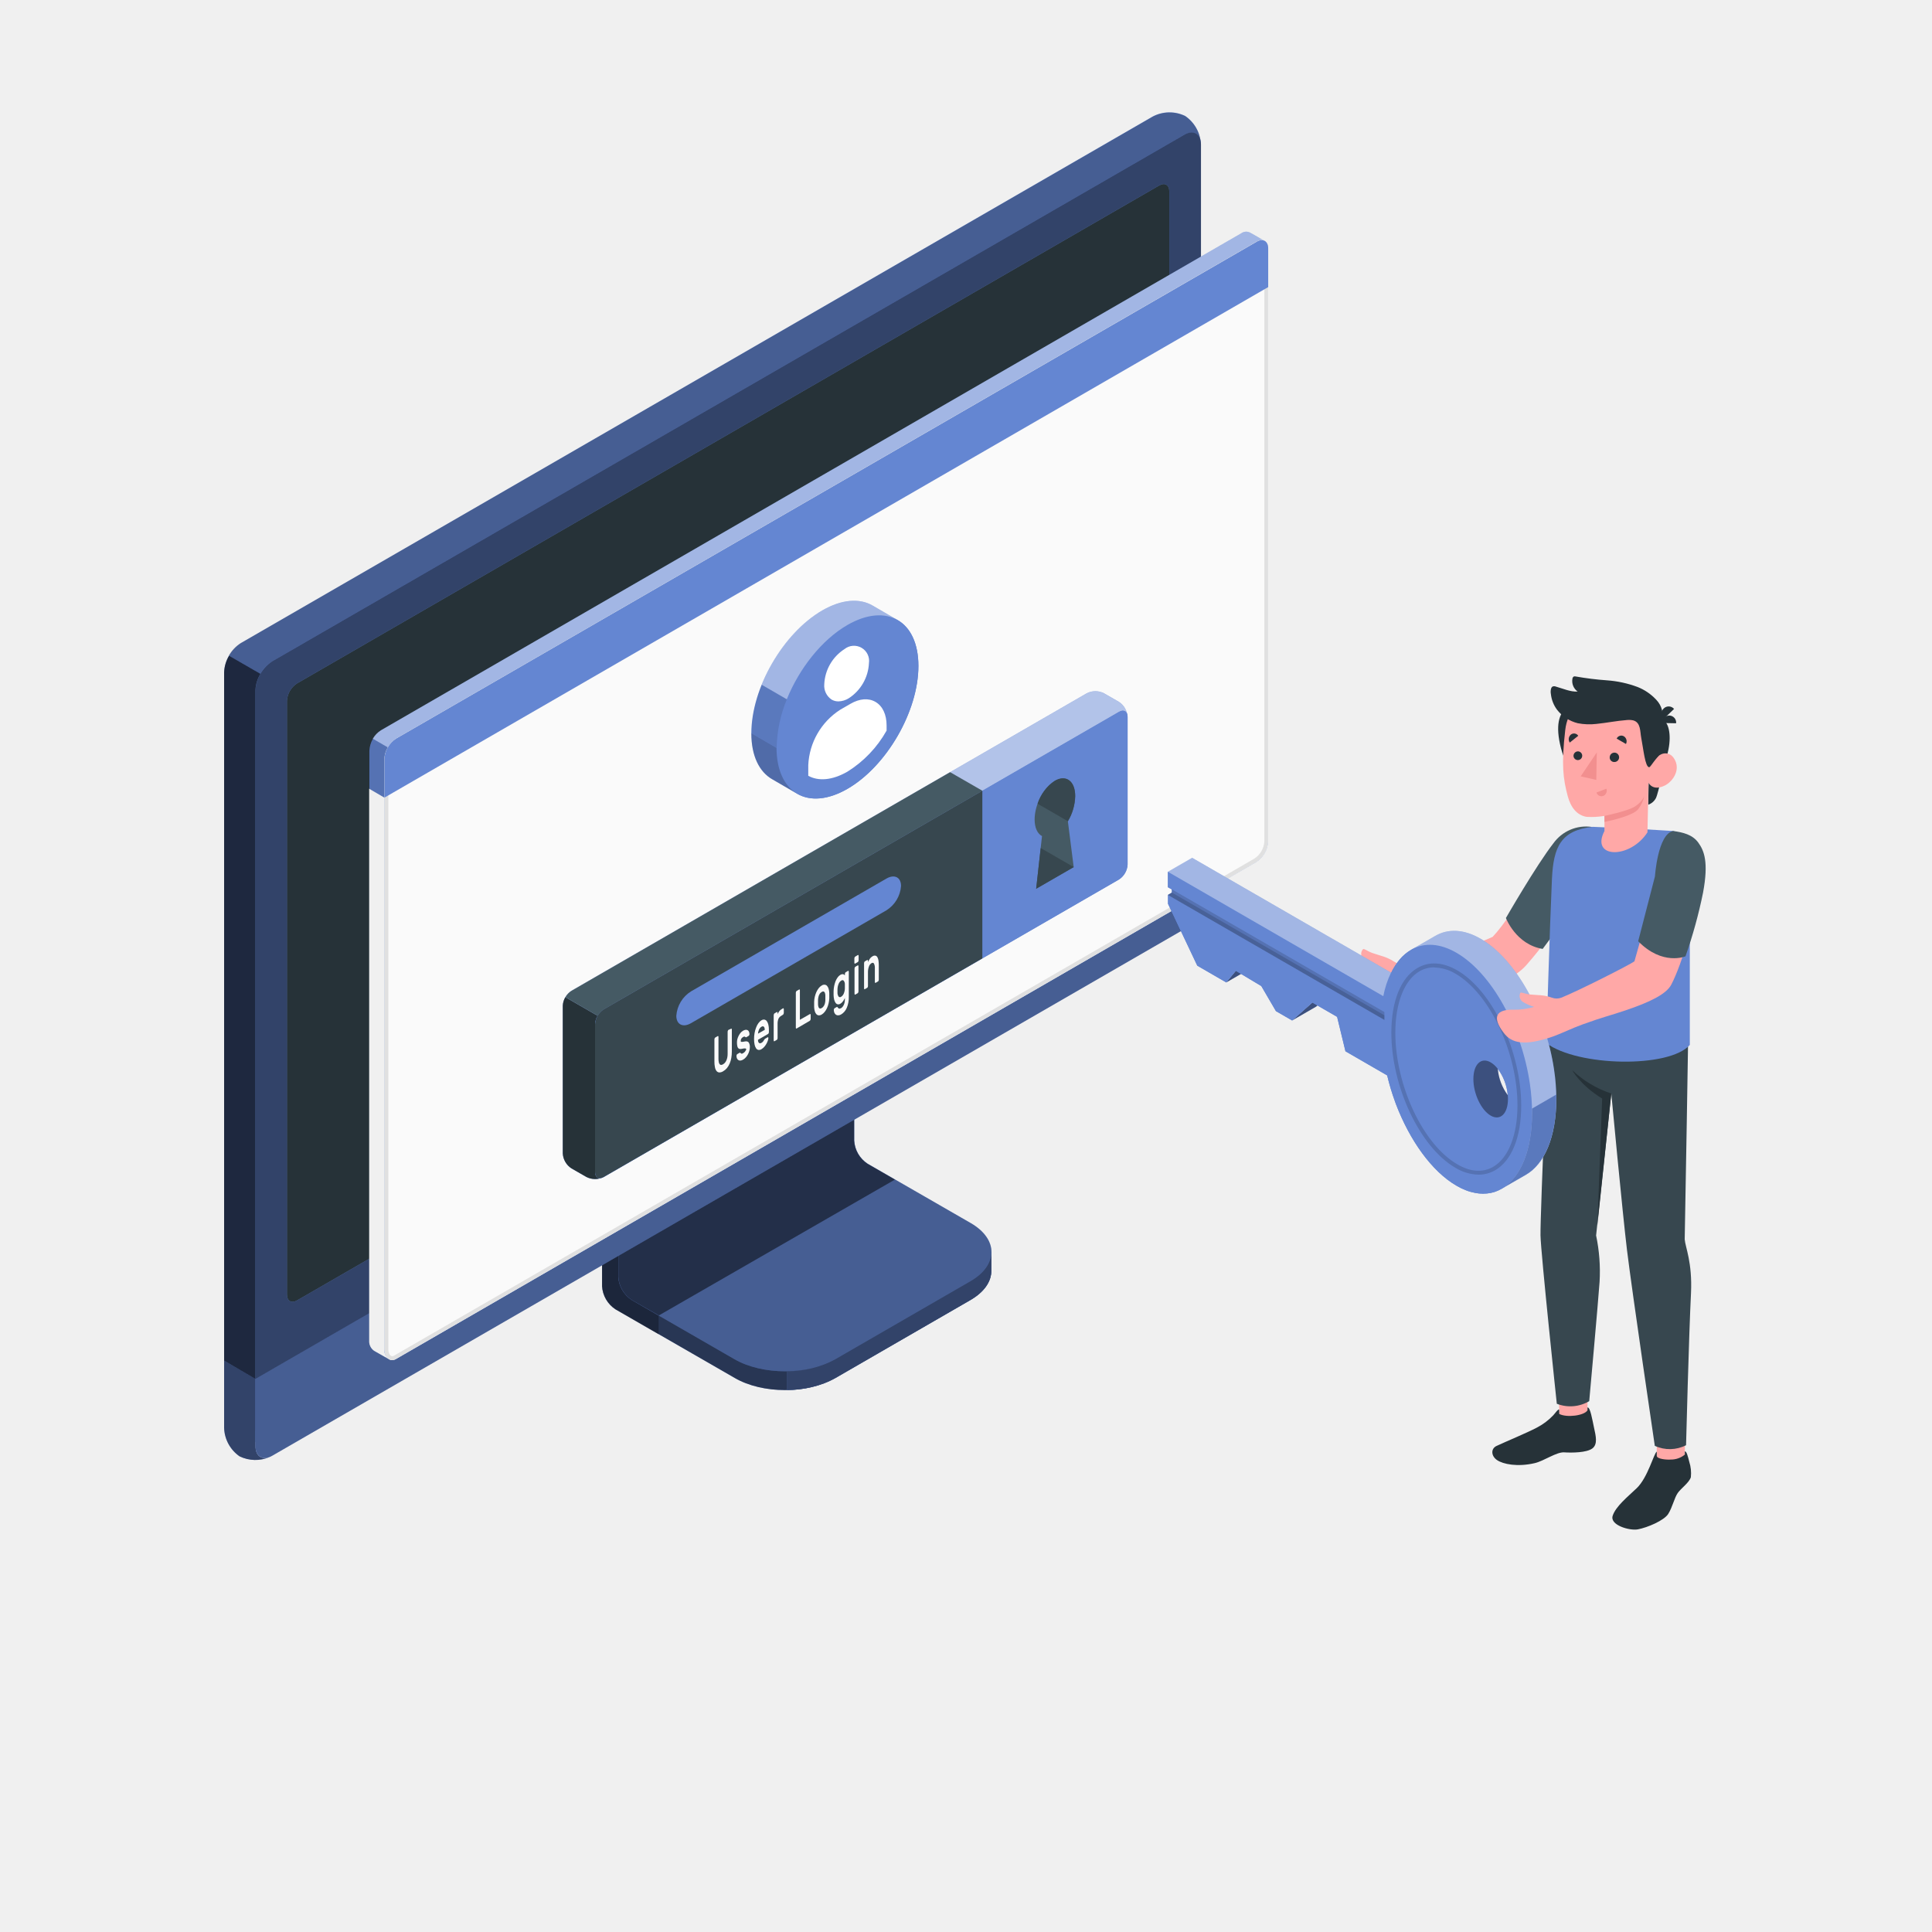
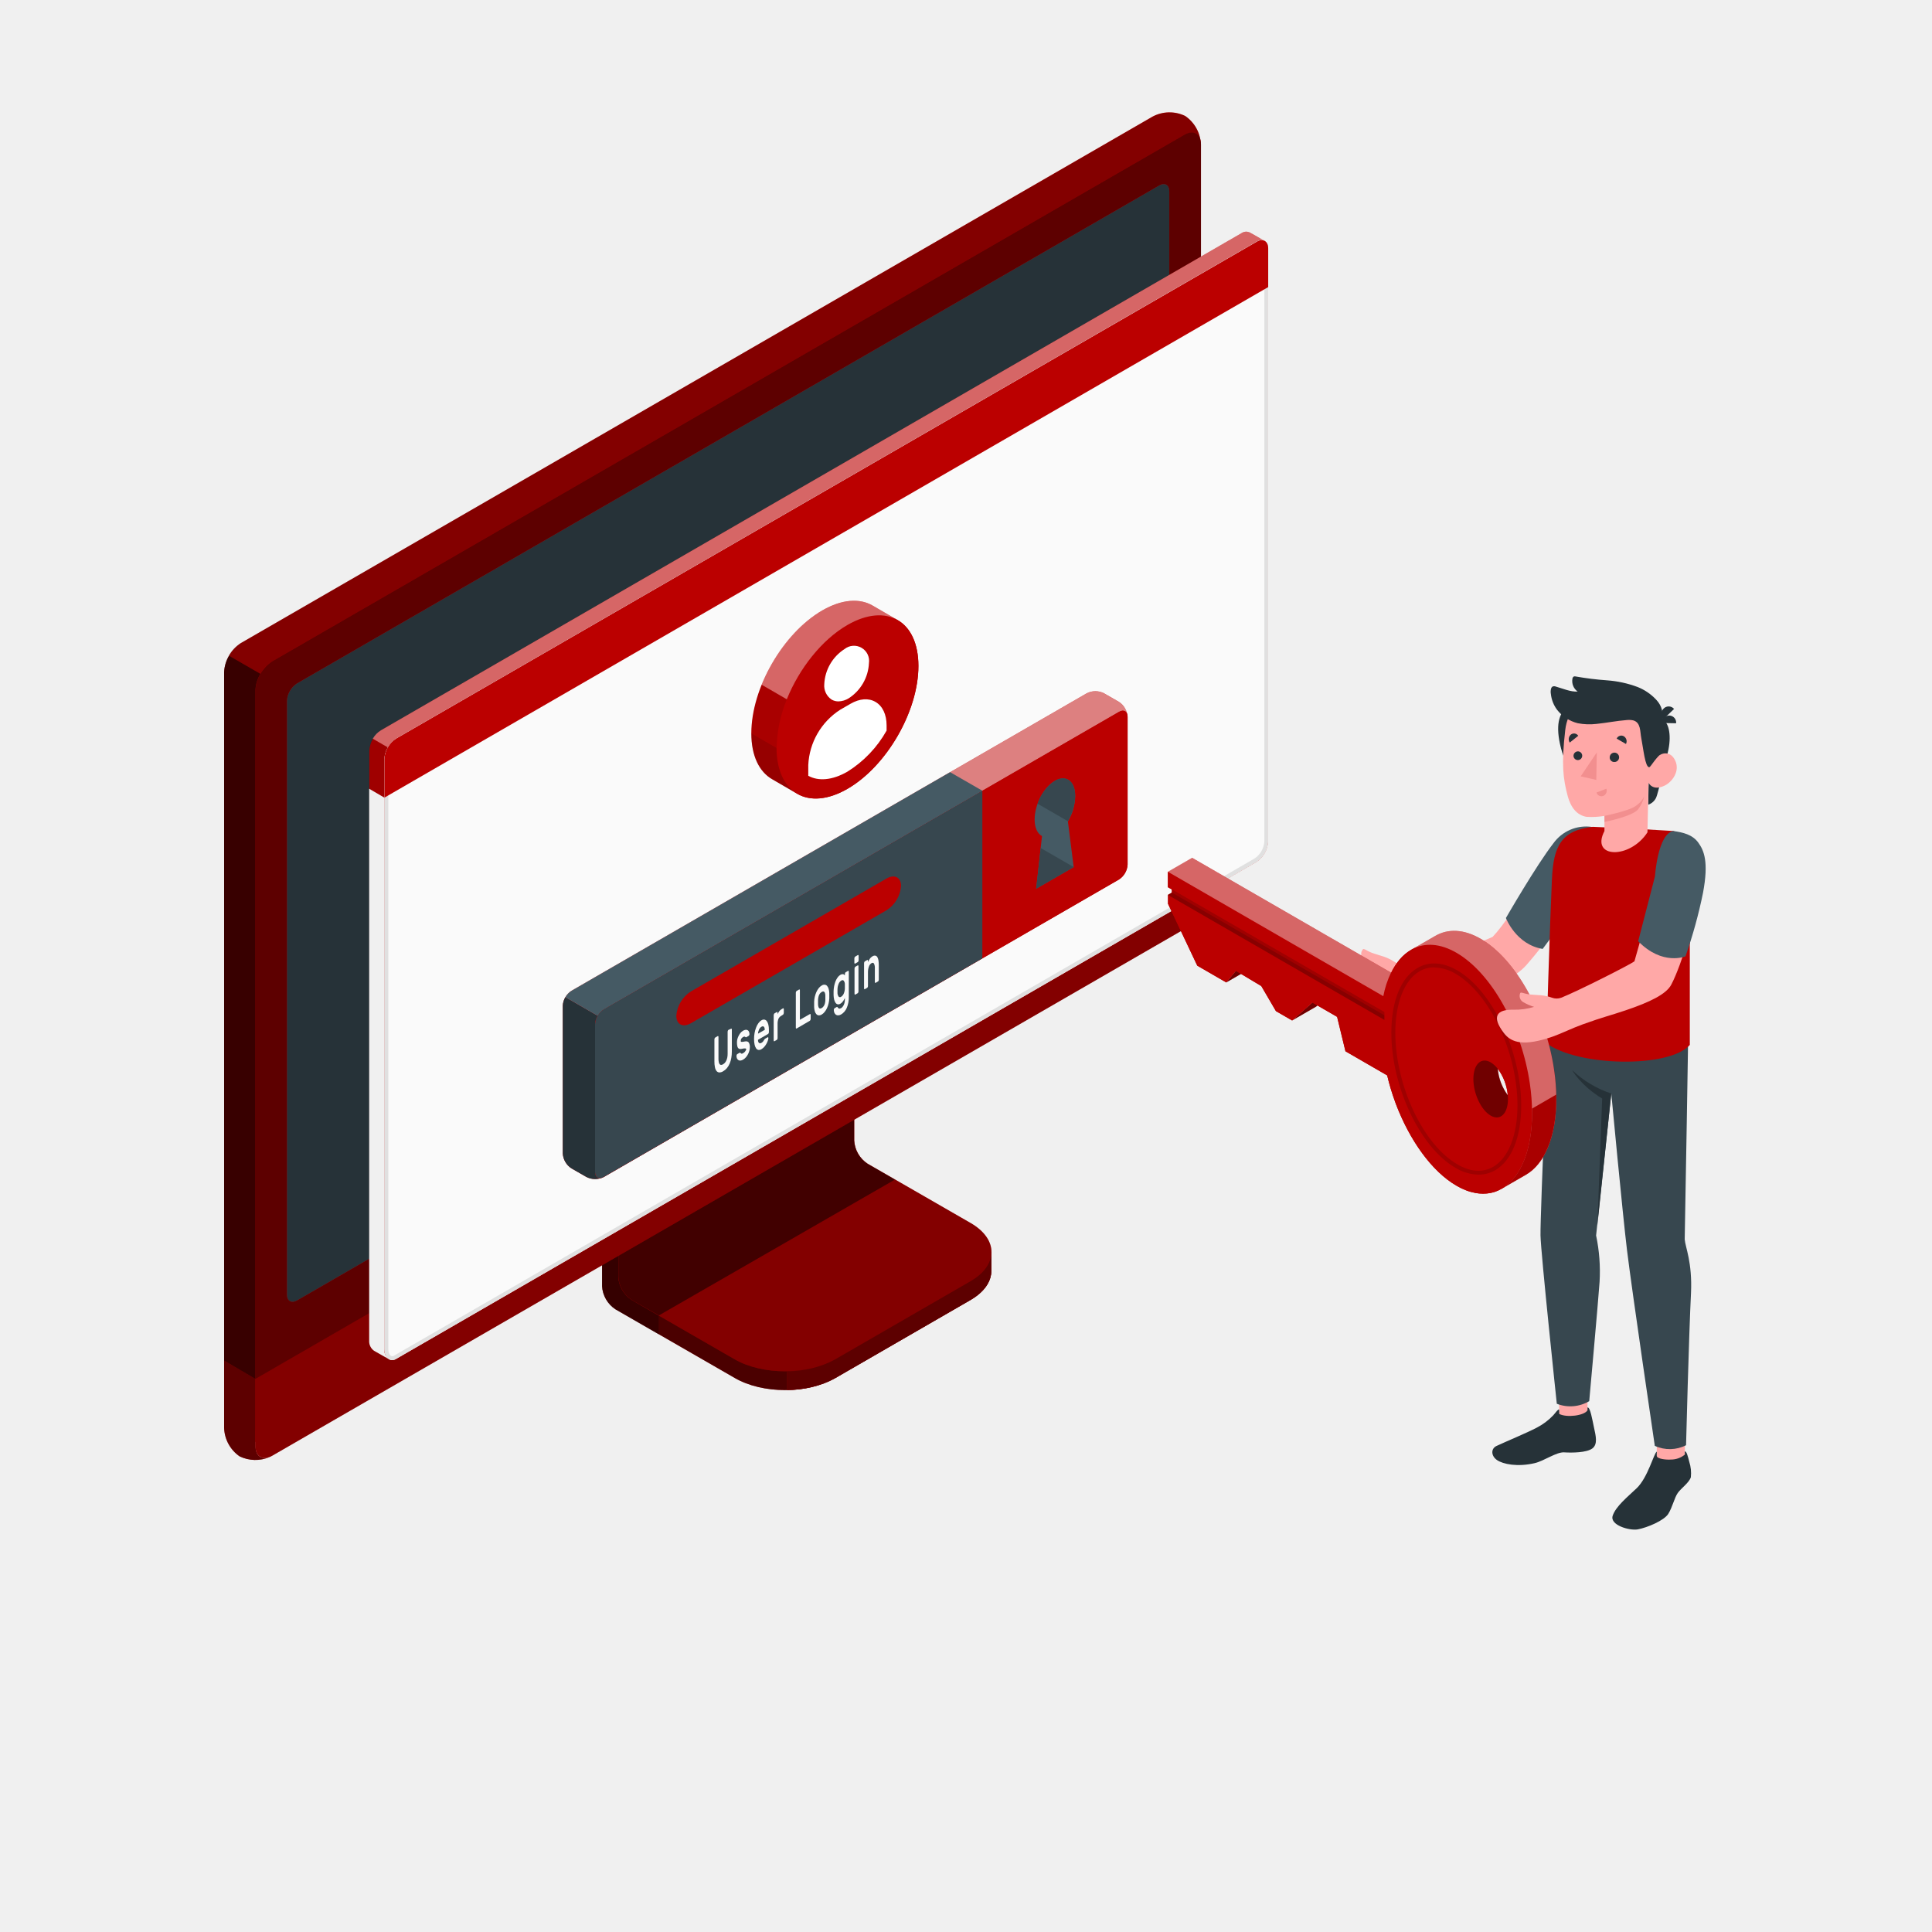
<svg xmlns="http://www.w3.org/2000/svg" viewBox="0 0 500 500">
-   <g id="freepik--Device--inject-214">
-     <g id="freepik--device--inject-214">
-       <path d="M216.2,356.64l34.94-20.2c3.6-2.08,5.4-4.8,5.4-7.53s0-4.86,0-4.86l-36.24-20.44a7.64,7.64,0,0,1-3.48-6V254.52l-61,35.26v43.07a7.7,7.7,0,0,0,3.48,6l30.84,17.76C197.32,360.8,209,360.8,216.2,356.64Z" style="fill:#6486D2" />
+   <g id="freepik--Device--inject-41">
+     <g id="freepik--device--inject-41">
+       <path d="M216.2,356.64l34.94-20.2c3.6-2.08,5.4-4.8,5.4-7.53s0-4.86,0-4.86l-36.24-20.44a7.64,7.64,0,0,1-3.48-6V254.52l-61,35.26v43.07a7.7,7.7,0,0,0,3.48,6l30.84,17.76C197.32,360.8,209,360.8,216.2,356.64Z" style="fill:#BB0000" />
      <g style="opacity:0.6">
        <path d="M216.2,356.64l34.94-20.2c3.6-2.08,5.4-4.8,5.4-7.53s0-4.86,0-4.86l-36.24-20.44a7.64,7.64,0,0,1-3.48-6V254.52l-61,35.26v43.07a7.7,7.7,0,0,0,3.48,6l30.84,17.76C197.32,360.8,209,360.8,216.2,356.64Z" />
      </g>
      <path d="M170.45,340.48v4.84l-11.18-6.45a7.67,7.67,0,0,1-3.47-6V289.78l11.62-6.71c.24,2.95.5,6,.75,9L160,296.77v33.65a7.63,7.63,0,0,0,3.48,6Z" style="opacity:0.3" />
-       <path d="M160,330.43a7.68,7.68,0,0,0,3.48,6l26.62,15.34c7.2,4.15,18.88,4.16,26.09,0l35-20.2c7.21-4.16,7.21-10.9,0-15.06l-26.64-15.34a7.69,7.69,0,0,1-3.47-6V261.51l-61,35.26Z" style="fill:#6486D2" />
+       <path d="M160,330.43a7.68,7.68,0,0,0,3.48,6l26.62,15.34c7.2,4.15,18.88,4.16,26.09,0l35-20.2c7.21-4.16,7.21-10.9,0-15.06l-26.64-15.34a7.69,7.69,0,0,1-3.47-6V261.51l-61,35.26Z" style="fill:#BB0000" />
      <path d="M160,330.43a7.68,7.68,0,0,0,3.48,6l26.62,15.34c7.2,4.15,18.88,4.16,26.09,0l35-20.2c7.21-4.16,7.21-10.9,0-15.06l-26.64-15.34a7.69,7.69,0,0,1-3.47-6V261.51l-61,35.26Z" style="opacity:0.3" />
      <path d="M231.6,305.28h0l-7.09-4.09a7.69,7.69,0,0,1-3.47-6V261.51l-61,35.26v33.66a7.68,7.68,0,0,0,3.48,6l7,4Z" style="opacity:0.5" />
-       <path d="M256.55,324.06v4.86c0,2.73-1.81,5.44-5.4,7.53l-35,20.19a26.23,26.23,0,0,1-12.45,3.09v-4.84a26.23,26.23,0,0,0,12.45-3.09l35-20.21C254.74,329.52,256.55,326.79,256.55,324.06Z" style="fill:#6486D2" />
+       <path d="M256.55,324.06v4.86c0,2.73-1.81,5.44-5.4,7.53l-35,20.19a26.23,26.23,0,0,1-12.45,3.09v-4.84a26.23,26.23,0,0,0,12.45-3.09l35-20.21C254.74,329.52,256.55,326.79,256.55,324.06Z" style="fill:#BB0000" />
      <path d="M256.55,324.06v4.86c0,2.73-1.81,5.44-5.4,7.53l-35,20.19a26.23,26.23,0,0,1-12.45,3.09v-4.84a26.23,26.23,0,0,0,12.45-3.09l35-20.21C254.74,329.52,256.55,326.79,256.55,324.06Z" style="opacity:0.5" />
-       <path d="M62,372.26a9.35,9.35,0,0,0,8.43-.15l236-136.25a9.62,9.62,0,0,0,4.35-7.53V37.41A9.32,9.32,0,0,0,306.72,30a9.3,9.3,0,0,0-8.42.16L62.3,166.45A9.58,9.58,0,0,0,58,174V364.89A9.32,9.32,0,0,0,62,372.26Z" style="fill:#6486D2" />
-       <path d="M70.46,372.1l236-136.25a9.59,9.59,0,0,0,4.35-7.53V37.41c0-2.77-1.95-3.9-4.35-2.51l-236,136.25a9.61,9.61,0,0,0-4.35,7.53V369.59C66.11,372.36,68.06,373.49,70.46,372.1Z" style="fill:#6486D2" />
+       <path d="M62,372.26a9.35,9.35,0,0,0,8.43-.15l236-136.25a9.62,9.62,0,0,0,4.35-7.53V37.41A9.32,9.32,0,0,0,306.72,30a9.3,9.3,0,0,0-8.42.16L62.3,166.45A9.58,9.58,0,0,0,58,174V364.89A9.32,9.32,0,0,0,62,372.26Z" style="fill:#BB0000" />
+       <path d="M70.46,372.1l236-136.25a9.59,9.59,0,0,0,4.35-7.53V37.41c0-2.77-1.95-3.9-4.35-2.51l-236,136.25a9.61,9.61,0,0,0-4.35,7.53V369.59C66.11,372.36,68.06,373.49,70.46,372.1Z" style="fill:#BB0000" />
      <path d="M70.46,372.1l236-136.25a9.59,9.59,0,0,0,4.35-7.53V37.41c0-2.77-1.95-3.9-4.35-2.51l-236,136.25a9.61,9.61,0,0,0-4.35,7.53V369.59C66.11,372.36,68.06,373.49,70.46,372.1Z" style="opacity:0.5" />
-       <path d="M69.82,377.06A9.34,9.34,0,0,1,62,376.9,9.32,9.32,0,0,1,58,369.51V352.13l8.15,4.72v17.38C66.1,376.76,67.71,377.91,69.82,377.06Z" style="fill:#6486D2" />
+       <path d="M69.82,377.06A9.34,9.34,0,0,1,62,376.9,9.32,9.32,0,0,1,58,369.51V352.13l8.15,4.72v17.38C66.1,376.76,67.71,377.91,69.82,377.06Z" style="fill:#BB0000" />
      <path d="M69.82,377.06A9.34,9.34,0,0,1,62,376.9,9.32,9.32,0,0,1,58,369.51V352.13l8.15,4.72v17.38C66.1,376.76,67.71,377.91,69.82,377.06Z" style="opacity:0.5" />
-       <path d="M66.1,356.85v17.38c0,2.77,2,3.89,4.35,2.51l236-136.25A9.62,9.62,0,0,0,310.8,233V215.54Z" style="fill:#6486D2" />
+       <path d="M66.1,356.85v17.38c0,2.77,2,3.89,4.35,2.51l236-136.25A9.62,9.62,0,0,0,310.8,233V215.54Z" style="fill:#BB0000" />
      <path d="M66.11,356.81v17.42c0,2.77,2,3.89,4.35,2.51l236-136.25A9.62,9.62,0,0,0,310.8,233V215.54Z" style="opacity:0.3" />
-       <path d="M74.26,335V181.39a5.75,5.75,0,0,1,2.6-4.52L300,48c1.44-.83,2.61-.16,2.61,1.5V203.19a5.76,5.76,0,0,1-2.61,4.52L76.87,336.55C75.43,337.38,74.26,336.7,74.26,335Z" style="fill:#6486D2" />
+       <path d="M74.26,335V181.39a5.75,5.75,0,0,1,2.6-4.52L300,48c1.44-.83,2.61-.16,2.61,1.5V203.19a5.76,5.76,0,0,1-2.61,4.52L76.87,336.55C75.43,337.38,74.26,336.7,74.26,335Z" style="fill:#BB0000" />
      <path d="M74.26,335V181.39a5.75,5.75,0,0,1,2.6-4.52L300,48c1.44-.83,2.61-.16,2.61,1.5V203.19a5.76,5.76,0,0,1-2.61,4.52L76.87,336.55C75.43,337.38,74.26,336.7,74.26,335Z" style="fill:#263238" />
-       <path d="M188.45,291.73a9,9,0,0,0-4.08,7.06c0,2.6,1.83,3.66,4.08,2.36a9,9,0,0,0,4.08-7.07C192.53,291.48,190.7,290.43,188.45,291.73Z" style="fill:#6486D2" />
+       <path d="M188.45,291.73a9,9,0,0,0-4.08,7.06c0,2.6,1.83,3.66,4.08,2.36a9,9,0,0,0,4.08-7.07C192.53,291.48,190.7,290.43,188.45,291.73Z" style="fill:#BB0000" />
      <path d="M67.39,174.38a9.25,9.25,0,0,0-1.29,4.29V356.85L58,352.13V174a8.9,8.9,0,0,1,1.28-4.3Z" style="opacity:0.7" />
      <path d="M310.76,36.69c-.31-2.24-2.12-3-4.31-1.79l-236,136.25a8.94,8.94,0,0,0-3.07,3.23l-8.16-4.71a9,9,0,0,1,3.08-3.23L298.3,30.2a9.32,9.32,0,0,1,8.43-.16A9.37,9.37,0,0,1,310.76,36.69Z" style="opacity:0.3" />
    </g>
  </g>
-   <g id="freepik--Window--inject-214">
-     <g id="freepik--window--inject-214">
-       <g id="freepik--window--inject-214">
-         <g id="freepik--window--inject-214">
-           <path d="M323.49,60.19a2.16,2.16,0,0,0-2.22.17L98.59,189a6.71,6.71,0,0,0-3,5.27V346.94a3,3,0,0,0,1.29,2.65c.49.27,3.11,1.79,3.89,2.21a1.75,1.75,0,0,0,1.76-.1L325.16,223.06a6.71,6.71,0,0,0,3-5.27V64.33a2.1,2.1,0,0,0-.94-2C326.72,62,324.05,60.52,323.49,60.19Z" style="fill:#6486D2" />
+   <g id="freepik--Window--inject-41">
+     <g id="freepik--window--inject-41">
+       <g id="freepik--window--inject-41">
+         <g id="freepik--window--inject-41">
+           <path d="M323.49,60.19a2.16,2.16,0,0,0-2.22.17L98.59,189a6.71,6.71,0,0,0-3,5.27V346.94a3,3,0,0,0,1.29,2.65c.49.27,3.11,1.79,3.89,2.21a1.75,1.75,0,0,0,1.76-.1L325.16,223.06a6.71,6.71,0,0,0,3-5.27V64.33a2.1,2.1,0,0,0-.94-2C326.72,62,324.05,60.52,323.49,60.19Z" style="fill:#BB0000" />
          <path d="M102.48,191.16,325.17,62.57c1.68-1,3-.18,3,1.76V217.79a6.71,6.71,0,0,1-3,5.27L102.48,351.7c-1.68,1-3-.61-3-2.55V196.43A6.73,6.73,0,0,1,102.48,191.16Z" style="fill:#fafafa" />
          <path d="M326.53,63.15h0c.59,0,.68.74.68,1.18V217.79a5.68,5.68,0,0,1-2.55,4.4L102,350.83a1,1,0,0,1-.5.16c-.56,0-1-.86-1-1.84V196.43A5.74,5.74,0,0,1,103,192L325.67,63.43a1.77,1.77,0,0,1,.86-.28m0-1a2.8,2.8,0,0,0-1.36.42L102.48,191.16a6.73,6.73,0,0,0-3,5.27V349.15c0,1.54.86,2.84,2,2.84a2,2,0,0,0,1-.29L325.16,223.06a6.71,6.71,0,0,0,3-5.27V64.33c0-1.38-.68-2.18-1.68-2.18Z" style="fill:#e0e0e0" />
          <path d="M96.82,349.59c.33.17,2.7,1.52,3.74,2.12a3.11,3.11,0,0,1-1.12-2.56V206.4l-3.9-2.28V346.94A3,3,0,0,0,96.82,349.59Z" style="fill:#f0f0f0" />
-           <path d="M328.21,64.3c0-1.92-1.37-2.7-3-1.73L102.48,191.16a6.73,6.73,0,0,0-3,5.27v10L328.21,74.3Z" style="fill:#6486D2" />
+           <path d="M328.21,64.3c0-1.92-1.37-2.7-3-1.73L102.48,191.16a6.73,6.73,0,0,0-3,5.27v10L328.21,74.3Z" style="fill:#BB0000" />
          <g style="opacity:0.4">
            <path d="M325.17,62.57,102.48,191.15a6.25,6.25,0,0,0-2.14,2.27l-3.87-2.25A6,6,0,0,1,98.59,189L321.27,60.36a2.16,2.16,0,0,1,2.22-.18c.54.34,3.07,1.77,3.72,2.12A2.2,2.2,0,0,0,325.17,62.57Z" style="fill:#fff" />
          </g>
          <path d="M95.54,204.13v-9.91a6.25,6.25,0,0,1,.93-3.05l3.88,2.24a6.08,6.08,0,0,0-.91,3v10Z" style="opacity:0.15" />
        </g>
      </g>
-       <path d="M281.25,179.42l-133.37,77a4.91,4.91,0,0,0-2.23,3.85v38.24a4.91,4.91,0,0,0,2.23,3.85l3.89,2.24a4.94,4.94,0,0,0,4.46,0l133.35-77a4.93,4.93,0,0,0,2.23-3.86l0-38.25a4.91,4.91,0,0,0-2.23-3.85l-3.9-2.24A4.91,4.91,0,0,0,281.25,179.42Z" style="fill:#6486D2" />
+       <path d="M281.25,179.42l-133.37,77a4.91,4.91,0,0,0-2.23,3.85v38.24a4.91,4.91,0,0,0,2.23,3.85l3.89,2.24a4.94,4.94,0,0,0,4.46,0l133.35-77a4.93,4.93,0,0,0,2.23-3.86l0-38.25a4.91,4.91,0,0,0-2.23-3.85l-3.9-2.24A4.91,4.91,0,0,0,281.25,179.42Z" style="fill:#BB0000" />
      <path d="M291.81,185.15c-.16-1.15-1.09-1.57-2.21-.92l-133.37,77a4.49,4.49,0,0,0-1.57,1.66l-8.35-4.82a4.57,4.57,0,0,1,1.56-1.64l133.38-77a4.91,4.91,0,0,1,4.45,0l3.9,2.24A5,5,0,0,1,291.81,185.15Z" style="fill:#fff;opacity:0.5" />
      <path d="M155.85,304.79a5,5,0,0,1-4.07-.18l-3.9-2.24a4.93,4.93,0,0,1-2.23-3.85V260.28a4.63,4.63,0,0,1,.66-2.21l8.35,4.82a4.48,4.48,0,0,0-.66,2.19v38.25C154,304.6,154.8,305.19,155.85,304.79Z" style="fill:#263238" />
-       <path d="M156.23,261.23l133.37-77c1.23-.71,2.23-.14,2.23,1.28l0,38.25a4.93,4.93,0,0,1-2.23,3.86l-133.35,77c-1.23.71-2.23.13-2.23-1.29V265.09A4.93,4.93,0,0,1,156.23,261.23Z" style="fill:#6486D2" />
+       <path d="M156.23,261.23l133.37-77c1.23-.71,2.23-.14,2.23,1.28l0,38.25a4.93,4.93,0,0,1-2.23,3.86l-133.35,77c-1.23.71-2.23.13-2.23-1.29V265.09A4.93,4.93,0,0,1,156.23,261.23Z" style="fill:#BB0000" />
      <path d="M245.89,199.84l-98,56.59a4.57,4.57,0,0,0-1.56,1.64l8.35,4.82a4.49,4.49,0,0,1,1.57-1.66l98-56.58Z" style="fill:#455a64" />
      <path d="M254.23,204.65l-98,56.58a4.93,4.93,0,0,0-2.23,3.86v38.23c0,1.42,1,2,2.23,1.29l98-56.58Z" style="fill:#37474f" />
-       <path d="M178.83,256.57l50.57-29.19c2.09-1.21,3.79-.35,3.79,1.92a8.13,8.13,0,0,1-3.8,6.3l-50.56,29.2c-2.09,1.21-3.8.35-3.8-1.92A8.16,8.16,0,0,1,178.83,256.57Z" style="fill:#6486D2" />
+       <path d="M178.83,256.57l50.57-29.19c2.09-1.21,3.79-.35,3.79,1.92a8.13,8.13,0,0,1-3.8,6.3l-50.56,29.2c-2.09,1.21-3.8.35-3.8-1.92A8.16,8.16,0,0,1,178.83,256.57Z" style="fill:#BB0000" />
      <path d="M189.19,266.24a.1.1,0,0,1,.15,0,.37.37,0,0,1,.06.23v5.69a9.54,9.54,0,0,1-.14,1.64,6.35,6.35,0,0,1-.42,1.44,5.11,5.11,0,0,1-.7,1.18,3.67,3.67,0,0,1-1,.83,1.85,1.85,0,0,1-1,.3,1,1,0,0,1-.7-.37,2.25,2.25,0,0,1-.42-1,6.91,6.91,0,0,1-.13-1.47v-5.7a.72.72,0,0,1,.06-.29.36.36,0,0,1,.15-.2l.63-.37a.11.11,0,0,1,.15,0,.35.35,0,0,1,.06.23v5.62a3.79,3.79,0,0,0,.09.92,1,1,0,0,0,.24.52.45.45,0,0,0,.37.16,1,1,0,0,0,.48-.16,2.16,2.16,0,0,0,.48-.39,2.37,2.37,0,0,0,.38-.6,3.77,3.77,0,0,0,.25-.8,5.28,5.28,0,0,0,.08-1v-5.63a.73.73,0,0,1,.07-.29.36.36,0,0,1,.15-.2Z" style="fill:#fafafa" />
      <path d="M193.11,271.62a.36.36,0,0,0-.05-.21.22.22,0,0,0-.19-.07,1.37,1.37,0,0,0-.37,0l-.58.11a1.18,1.18,0,0,1-.57,0,.69.69,0,0,1-.36-.27,1.43,1.43,0,0,1-.19-.53,4.52,4.52,0,0,1,0-1.62,4.49,4.49,0,0,1,.32-.89,4.32,4.32,0,0,1,.5-.8,2.51,2.51,0,0,1,.68-.59,1.73,1.73,0,0,1,.69-.24.84.84,0,0,1,.51.11.83.83,0,0,1,.33.38,1.59,1.59,0,0,1,.13.59.49.49,0,0,1-.06.29.36.36,0,0,1-.15.2l-.6.35a.18.18,0,0,1-.18,0l-.13-.1a.33.33,0,0,0-.18-.07.82.82,0,0,0-.36.13,1.54,1.54,0,0,0-.41.36.87.87,0,0,0-.18.55.63.63,0,0,0,0,.23.23.23,0,0,0,.17.1,1,1,0,0,0,.33,0l.56-.1c.47-.09.79,0,1,.26a2.1,2.1,0,0,1,.29,1.23,3.51,3.51,0,0,1-.12.88,4.27,4.27,0,0,1-.34.9,3.8,3.8,0,0,1-.55.82,2.83,2.83,0,0,1-.73.61,1.63,1.63,0,0,1-.73.25.9.9,0,0,1-.53-.15.92.92,0,0,1-.34-.43,1.5,1.5,0,0,1-.12-.6.54.54,0,0,1,.06-.3.36.36,0,0,1,.15-.2l.6-.35c.08,0,.14-.05.18,0l.13.14a.3.3,0,0,0,.21.1.64.64,0,0,0,.39-.13,1.87,1.87,0,0,0,.48-.39,1.24,1.24,0,0,0,.17-.27A.6.6,0,0,0,193.11,271.62Z" style="fill:#fafafa" />
      <path d="M195.15,268.91a8.93,8.93,0,0,1,.13-1.55,7.46,7.46,0,0,1,.39-1.41,4.8,4.8,0,0,1,.6-1.15,2.57,2.57,0,0,1,.8-.75,1.09,1.09,0,0,1,.79-.17,1,1,0,0,1,.6.41,2.5,2.5,0,0,1,.39.9,5.58,5.58,0,0,1,.14,1.28v.62a.6.6,0,0,1-.07.3.36.36,0,0,1-.15.2l-2.6,1.51a1.56,1.56,0,0,0,.07.52.65.65,0,0,0,.2.29.42.42,0,0,0,.29.09.82.82,0,0,0,.34-.12,1.45,1.45,0,0,0,.4-.32,1.83,1.83,0,0,0,.26-.38,2.65,2.65,0,0,1,.14-.23.64.64,0,0,1,.15-.13l.62-.36a.12.12,0,0,1,.15,0,.28.28,0,0,1,.06.23,1.93,1.93,0,0,1-.12.57,4.34,4.34,0,0,1-.34.8,4.59,4.59,0,0,1-.56.82,3,3,0,0,1-.76.65,1.21,1.21,0,0,1-.8.19,1,1,0,0,1-.6-.42,2.65,2.65,0,0,1-.39-1A6.8,6.8,0,0,1,195.15,268.91Zm1.92-3.19a1.17,1.17,0,0,0-.39.34,1.92,1.92,0,0,0-.27.46,3.39,3.39,0,0,0-.17.51,3.27,3.27,0,0,0-.07.48l1.76-1a2.9,2.9,0,0,0-.06-.41.66.66,0,0,0-.14-.33.38.38,0,0,0-.26-.16A.6.6,0,0,0,197.07,265.72Z" style="fill:#fafafa" />
      <path d="M202.13,262.93a1.61,1.61,0,0,0-.68.76,3.44,3.44,0,0,0-.21,1.32v3.61a.73.73,0,0,1-.06.3.36.36,0,0,1-.15.2l-.59.34a.1.1,0,0,1-.15,0,.37.37,0,0,1-.06-.23v-6.47a.8.8,0,0,1,.06-.3.41.41,0,0,1,.15-.2l.59-.34a.11.11,0,0,1,.15,0,.32.32,0,0,1,.06.22v.32a4.12,4.12,0,0,1,.44-.76,1.82,1.82,0,0,1,.6-.53l.36-.21a.1.1,0,0,1,.14,0,.37.37,0,0,1,.07.23v.91a.73.73,0,0,1-.07.3.41.41,0,0,1-.14.2Z" style="fill:#fafafa" />
      <path d="M209.59,262.45a.1.1,0,0,1,.15,0,.37.37,0,0,1,.06.23v1a.8.8,0,0,1-.06.3.52.52,0,0,1-.15.19l-3.42,2a.11.11,0,0,1-.15,0,.34.34,0,0,1-.06-.22v-9a.8.8,0,0,1,.06-.3.38.38,0,0,1,.15-.19l.63-.37a.11.11,0,0,1,.15,0,.34.34,0,0,1,.06.22v7.61Z" style="fill:#fafafa" />
      <path d="M212.66,255.05a1.2,1.2,0,0,1,.77-.21.92.92,0,0,1,.61.3,1.92,1.92,0,0,1,.4.74,4.28,4.28,0,0,1,.18,1.09c0,.08,0,.19,0,.32v.77c0,.12,0,.23,0,.32a7,7,0,0,1-.18,1.29,6.26,6.26,0,0,1-.4,1.2,4.46,4.46,0,0,1-.61,1,2.76,2.76,0,0,1-.77.69,1.31,1.31,0,0,1-.78.21.91.91,0,0,1-.6-.3,1.7,1.7,0,0,1-.4-.73,4.28,4.28,0,0,1-.18-1.09c0-.08,0-.18,0-.31v-.77c0-.13,0-.24,0-.32a6.35,6.35,0,0,1,.17-1.3,6.62,6.62,0,0,1,.41-1.21,4.83,4.83,0,0,1,.6-1A2.66,2.66,0,0,1,212.66,255.05Zm.94,2.58a2,2,0,0,0-.11-.65.62.62,0,0,0-.22-.32.43.43,0,0,0-.29-.07.87.87,0,0,0-.32.13,1.41,1.41,0,0,0-.32.24,1.79,1.79,0,0,0-.29.4,2.19,2.19,0,0,0-.22.58,4,4,0,0,0-.12.78c0,.08,0,.17,0,.28v.71c0,.11,0,.2,0,.26a2.36,2.36,0,0,0,.12.65.61.61,0,0,0,.22.32.37.37,0,0,0,.29.06.9.9,0,0,0,.32-.12,1.67,1.67,0,0,0,.32-.24,2.17,2.17,0,0,0,.29-.4,2.6,2.6,0,0,0,.22-.58,3.57,3.57,0,0,0,.11-.78,2.18,2.18,0,0,0,0-.28v-.7A2.1,2.1,0,0,0,213.6,257.63Z" style="fill:#fafafa" />
      <path d="M217.68,260.9a1.42,1.42,0,0,0,.34-.29,2.45,2.45,0,0,0,.31-.46,3.08,3.08,0,0,0,.23-.63,3,3,0,0,0,.09-.75v-.51c0,.1-.1.22-.17.36a3,3,0,0,1-.24.42,4,4,0,0,1-.34.4,1.76,1.76,0,0,1-.43.33.92.92,0,0,1-.71.14,1,1,0,0,1-.54-.41,2.72,2.72,0,0,1-.35-.84,5.75,5.75,0,0,1-.14-1.15c0-.13,0-.29,0-.48s0-.35,0-.49a8.45,8.45,0,0,1,.14-1.31,7.89,7.89,0,0,1,.35-1.25,5,5,0,0,1,.54-1,2.28,2.28,0,0,1,.71-.68,1.41,1.41,0,0,1,.43-.17.93.93,0,0,1,.34,0,.62.62,0,0,1,.24.13.91.91,0,0,1,.17.17v-.32a.8.8,0,0,1,.06-.3.38.38,0,0,1,.15-.19l.59-.35a.11.11,0,0,1,.15,0,.37.37,0,0,1,.07.23V258a6.86,6.86,0,0,1-.53,2.84,3.63,3.63,0,0,1-1.46,1.7,1.54,1.54,0,0,1-.74.23,1,1,0,0,1-.59-.15,1.35,1.35,0,0,1-.4-.48,2,2,0,0,1-.16-.72.54.54,0,0,1,.06-.3.36.36,0,0,1,.15-.2l.53-.3a.13.13,0,0,1,.19,0,1,1,0,0,1,.13.17.47.47,0,0,0,.28.22C217.25,261.1,217.43,261,217.68,260.9Zm-.94-4.85q0,.4,0,.78a1.7,1.7,0,0,0,.32,1.12.49.49,0,0,0,.64,0,1.72,1.72,0,0,0,.65-.78,3.62,3.62,0,0,0,.3-1.32c0-.15,0-.33,0-.54s0-.39,0-.52a1.53,1.53,0,0,0-.3-1,.48.48,0,0,0-.65,0,1.73,1.73,0,0,0-.64.77A3.83,3.83,0,0,0,216.74,256.05Z" style="fill:#fafafa" />
      <path d="M222,247.17a.11.11,0,0,1,.14,0,.32.32,0,0,1,.07.23v1.09a.66.66,0,0,1-.07.3.43.43,0,0,1-.14.19l-.67.39a.1.1,0,0,1-.15,0,.29.29,0,0,1-.07-.22v-1.09a.66.66,0,0,1,.07-.3.38.38,0,0,1,.15-.19Zm.17,9.39a.72.72,0,0,1-.06.29.49.49,0,0,1-.15.2l-.6.34a.09.09,0,0,1-.14,0,.32.32,0,0,1-.07-.23v-6.47a.66.66,0,0,1,.07-.3.47.47,0,0,1,.14-.2l.6-.34a.11.11,0,0,1,.15,0,.34.34,0,0,1,.06.22Z" style="fill:#fafafa" />
      <path d="M227.43,253.51a.8.8,0,0,1-.06.3.38.38,0,0,1-.15.19l-.6.35a.1.1,0,0,1-.14,0,.32.32,0,0,1-.07-.23v-3.52a2.45,2.45,0,0,0-.22-1.21c-.14-.25-.36-.29-.67-.11a1.64,1.64,0,0,0-.65.87,4.2,4.2,0,0,0-.24,1.47v3.53a.8.8,0,0,1-.06.3.36.36,0,0,1-.15.2l-.59.34a.1.1,0,0,1-.15,0,.32.32,0,0,1-.06-.22v-6.47a.73.73,0,0,1,.06-.3.36.36,0,0,1,.15-.2l.59-.34a.1.1,0,0,1,.15,0,.37.37,0,0,1,.06.23V249a5.15,5.15,0,0,1,.48-.87,1.88,1.88,0,0,1,.65-.61,1.09,1.09,0,0,1,.79-.2.81.81,0,0,1,.52.41,2.54,2.54,0,0,1,.28.87,9,9,0,0,1,.08,1.2Z" style="fill:#fafafa" />
      <path d="M277.87,224.4,268.16,230l1.51-13.62c-1.17-.62-1.91-2.13-1.91-4.3,0-3.87,2.36-8.36,5.26-10s5.25.1,5.25,4a13.26,13.26,0,0,1-1.9,6.5Z" style="fill:#455a64" />
      <polygon points="277.88 224.4 269.33 219.47 268.16 230.01 277.88 224.4" style="fill:#37474f" />
      <path d="M273,202.05a11.45,11.45,0,0,0-4.48,5.95l7.83,4.52h0a13.26,13.26,0,0,0,1.9-6.5C278.27,202.15,275.92,200.38,273,202.05Z" style="fill:#37474f" />
-       <path d="M225.8,156.7c-3.33-1.92-7.92-1.65-13,1.28-10.14,5.86-18.36,20.09-18.36,31.8,0,5.88,2.08,10,5.42,11.9l6.47,3.76c3.32,1.92,7.91,1.64,13-1.29,10.14-5.85,18.36-20.09,18.36-31.8,0-5.85-2.06-10-5.38-11.87" style="fill:#6486D2" />
-       <path d="M219.32,161.75c-10.14,5.86-18.36,20.1-18.36,31.8s8.22,16.46,18.36,10.6,18.37-20.09,18.36-31.8S229.45,155.9,219.32,161.75Z" style="fill:#6486D2" />
-       <path d="M229.45,187.73v1.34a29.53,29.53,0,0,1-10.13,10.62c-3.95,2.27-7.52,2.52-10.14,1.07V198a18,18,0,0,1,8.26-14.31l2.67-1.54c2.36-1.36,4.66-1.54,6.46-.49S229.45,184.92,229.45,187.73Z" style="fill:#6486D2" />
+       <path d="M225.8,156.7c-3.33-1.92-7.92-1.65-13,1.28-10.14,5.86-18.36,20.09-18.36,31.8,0,5.88,2.08,10,5.42,11.9l6.47,3.76c3.32,1.92,7.91,1.64,13-1.29,10.14-5.85,18.36-20.09,18.36-31.8,0-5.85-2.06-10-5.38-11.87" style="fill:#BB0000" />
+       <path d="M219.32,161.75c-10.14,5.86-18.36,20.1-18.36,31.8s8.22,16.46,18.36,10.6,18.37-20.09,18.36-31.8S229.45,155.9,219.32,161.75Z" style="fill:#BB0000" />
+       <path d="M229.45,187.73v1.34a29.53,29.53,0,0,1-10.13,10.62c-3.95,2.27-7.52,2.52-10.14,1.07V198a18,18,0,0,1,8.26-14.31l2.67-1.54c2.36-1.36,4.66-1.54,6.46-.49S229.45,184.92,229.45,187.73Z" style="fill:#BB0000" />
      <path d="M225.8,156.7l6.5,3.78c-3.32-1.93-7.91-1.66-13,1.27-6.64,3.84-12.46,11.27-15.68,19.23l-6.51-3.77c3.23-8,9-15.39,15.68-19.23C217.89,155.06,222.48,154.78,225.8,156.7Z" style="fill:#fff;opacity:0.4" />
      <path d="M206.1,205.29l-6.23-3.61c-3.34-1.9-5.42-6-5.42-11.9l6.51,3.78C201,199.26,202.92,203.32,206.1,205.29Z" style="opacity:0.2" />
      <path d="M197.13,177.21l6.51,3.77A34.11,34.11,0,0,0,201,193.55h0l-6.51-3.78A34.23,34.23,0,0,1,197.13,177.21Z" style="opacity:0.1" />
      <path d="M217,181.52a3.49,3.49,0,0,1-1.77-.46,4.33,4.33,0,0,1-1.91-4,11.42,11.42,0,0,1,5.24-9.08h0a3.92,3.92,0,0,1,6.32,3.66,11.44,11.44,0,0,1-5.24,9.08A5.29,5.29,0,0,1,217,181.52Z" style="fill:#fff" />
      <path d="M226.57,181.65c-1.8-1.05-4.1-.87-6.46.49l-2.67,1.54A18,18,0,0,0,209.18,198v2.77c2.62,1.45,6.19,1.2,10.14-1.07a29.53,29.53,0,0,0,10.13-10.62v-1.34C229.45,184.92,228.41,182.71,226.57,181.65Z" style="fill:#fff" />
    </g>
  </g>
-   <g id="freepik--Character--inject-214">
-     <g id="freepik--character--inject-214">
+   <g id="freepik--Character--inject-41">
+     <g id="freepik--character--inject-41">
      <path d="M397.37,226.23c-4.2,7.1-8.24,13.27-11.08,16.23-5.39,2.5-18.05,6.36-23,7a3.65,3.65,0,0,1-2.48-.58c-1.95-1.28-3.46-1.49-5.51-2.2-1.61-.55-2.29-1.32-2.59-1a1.83,1.83,0,0,0,.17,2.55,13.52,13.52,0,0,0,2.54,1.9,15,15,0,0,1-6.7.12c-4.29-1.13-6.31.93-3.41,5.59,1,1.66,5.12,4.33,13.4,3.61a75,75,0,0,0,8.81-1c7.94-1.7,16.77-3.34,22.2-5a14,14,0,0,0,5.28-3.66c9.13-10.41,12.16-17.83,16.16-24.57l-.34-11C404.34,214,400.88,220.29,397.37,226.23Z" style="fill:#ffa8a7" />
      <path d="M411.93,214a10.41,10.41,0,0,0-9.9,4.23c-4.44,5.69-12.3,19.35-12.3,19.35s2.57,6.85,9.51,8l11.15-15.06S415.67,220.06,411.93,214Z" style="fill:#455a64" />
      <rect x="428.77" y="367.54" width="7.27" height="12.96" style="fill:#ffa8a7" />
      <polygon points="410.84 366.85 403.58 367.11 403.21 353.39 410.84 353.13 410.84 366.85" style="fill:#ffa8a7" />
      <path d="M437.06,255.35c0,7.22-1.06,65.39-1.06,65.39.16,2.08,2,5.92,1.63,13.91-.55,10.85-1.28,39.37-1.28,39.37a9.24,9.24,0,0,1-8.09.16s-5.9-40-7.2-50.71C419.92,314.08,417,283,417,283l-3.93,36.74a45.23,45.23,0,0,1,.9,12c-.34,5-2.68,30.88-2.68,30.88a9.61,9.61,0,0,1-8.39.67s-4.14-39-4.22-43.58c-.1-5.2,2.42-64.42,2.42-64.42Z" style="fill:#37474f" />
      <path d="M428.77,376.76v-1.08c-.7.31-2.31,6.73-5.2,9.47-2.29,2.18-5.41,4.69-6.21,7.12s4.35,3.92,6.5,3.53c2.48-.46,6.8-2.29,7.88-4s1.59-4.19,2.47-5.43,2.91-2.62,3.38-4.06a9.62,9.62,0,0,0-.41-4c-.34-1.34-.7-2.81-1.14-2.68v.82a5.64,5.64,0,0,1-3.64,1.28C431.34,377.82,428.76,377.6,428.77,376.76Z" style="fill:#263238" />
      <path d="M403.5,364.77c-.38,0-.69.57-1.52,1.51a16,16,0,0,1-4.27,3.2c-2.72,1.42-8,3.6-10.41,4.73-1.5.7-1.43,2.58.12,3.65s5.28,1.84,9.76.8c2.44-.57,5.62-2.92,7.64-2.79s5.77.09,7.26-1,.89-3.35.47-5.3c-.46-2.14-1-5.47-1.71-5.32V365c-.87,1.38-5.38,1.94-7.3.93Z" style="fill:#263238" />
      <path d="M417,283a26.72,26.72,0,0,1-10.12-6.05s2,3.81,7.76,7.36l-1.24,32.81Z" style="fill:#263238" />
-       <path d="M433,215.06s6,1.38,5.57,12.22l-1.25,17.25,0,25.9c-5.34,6.06-29,5.62-37.15-.48,0,0,.92-30.65,1.47-42.45.39-8.38,2.32-12.6,10.56-13.52l10.13.44Z" style="fill:#6486D2" />
+       <path d="M433,215.06s6,1.38,5.57,12.22l-1.25,17.25,0,25.9c-5.34,6.06-29,5.62-37.15-.48,0,0,.92-30.65,1.47-42.45.39-8.38,2.32-12.6,10.56-13.52l10.13.44Z" style="fill:#BB0000" />
      <path d="M425.36,192.54a11,11,0,0,1-10.82,11.26c-6,0-9.52-5.18-10.82-11.26-2.4-11.13,4.84-11.27,10.82-11.27A11.05,11.05,0,0,1,425.36,192.54Z" style="fill:#263238" />
      <path d="M430.88,197.09s-1.66,8.12-2.33,9.46a3.53,3.53,0,0,1-2,1.71l.12-5.71Z" style="fill:#263238" />
      <path d="M428.79,185.46s1.19-.3,2.46,1.68c1.08,1.69,1.33,5.49-.37,10l-3.13.38Z" style="fill:#263238" />
      <path d="M429.94,187.11l3.84.07a1.81,1.81,0,0,0-1.75-2A2.13,2.13,0,0,0,429.94,187.11Z" style="fill:#263238" />
      <path d="M430.41,186.2l2.84-2.73a1.83,1.83,0,0,0-2.69-.11A2.1,2.1,0,0,0,430.41,186.2Z" style="fill:#263238" />
      <path d="M426.81,197.47c.63.39,1.52-.86,2.3-1.71s3.2-1.63,4.46,1.13-.89,5.49-2.69,6.39c-3.23,1.6-4.25-.73-4.25-.73l-.27,12.86c-4.54,7-14.84,6.78-11.13-.34v-3.91a20.54,20.54,0,0,1-4.62.24c-2.52-.4-4.1-2.47-4.87-5.31-1.22-4.56-1.69-8.24-.65-17.21,1.14-9.82,12.12-9.93,18-6S426.81,197.47,426.81,197.47Z" style="fill:#ffa8a7" />
      <path d="M413.13,187.35c2.62-.26,5.21-.8,7.84-1a5.1,5.1,0,0,1,1.7.08c2,.55,1.76,2.89,2.08,4.52.55,2.82,1,7.59,2.06,7.61.32,0,1.52-2.07,2.3-2.81a4.13,4.13,0,0,0,.7-2.15c.2-1.16.3-2.35.39-3.53.08-1,.18-2,.18-3a14.08,14.08,0,0,0-.27-3.37,5.89,5.89,0,0,0-1.4-2.52l-.2-.22a13.27,13.27,0,0,0-4.69-3.16,28.33,28.33,0,0,0-7.94-1.73,78,78,0,0,1-8.09-1,.84.84,0,0,0-.47,0,.74.74,0,0,0-.38.6,3.34,3.34,0,0,0,1.35,3.3c-1.81.14-3.89-.8-5.63-1.28a1.14,1.14,0,0,0-.89,0,.88.88,0,0,0-.35.51,3.18,3.18,0,0,0-.05,1.44,8.28,8.28,0,0,0,1.56,4,9.76,9.76,0,0,0,5.4,3.53A15.76,15.76,0,0,0,413.13,187.35Z" style="fill:#263238" />
      <path d="M415.24,211.16s5.62-1.18,7.58-2.27a6.62,6.62,0,0,0,2.72-2.8,9.35,9.35,0,0,1-1.55,3.3c-1.43,1.92-8.75,3.32-8.75,3.32Z" style="fill:#f28f8f" />
      <path d="M416.59,196a1.17,1.17,0,0,0,1.12,1.21,1.22,1.22,0,1,0-1.12-1.21Z" style="fill:#263238" />
      <path d="M418.39,191.15l2.41,1.39a1.53,1.53,0,0,0-.56-2A1.32,1.32,0,0,0,418.39,191.15Z" style="fill:#263238" />
      <path d="M415.74,204.11l-2.57,1a1.34,1.34,0,0,0,1.75.88A1.5,1.5,0,0,0,415.74,204.11Z" style="fill:#f28f8f" />
      <path d="M406.25,192.18l2.2-1.76a1.3,1.3,0,0,0-1.91-.31A1.57,1.57,0,0,0,406.25,192.18Z" style="fill:#263238" />
      <path d="M407.22,195.67a1.13,1.13,0,1,0,1.13-1.22A1.17,1.17,0,0,0,407.22,195.67Z" style="fill:#263238" />
      <polygon points="413.25 194.73 413.12 201.84 409.08 200.92 413.25 194.73" style="fill:#f28f8f" />
-       <polyline points="317.31 254.28 323.58 250.66 326.06 247.65 319.8 251.27 317.31 254.28" style="fill:#6486D2" />
+       <polyline points="317.31 254.28 323.58 250.66 326.06 247.65 319.8 251.27 317.31 254.28" style="fill:#BB0000" />
      <polyline points="317.31 254.28 323.58 250.66 326.06 247.65 319.8 251.27 317.31 254.28" style="opacity:0.4" />
-       <polyline points="334.36 264.12 340.63 260.5 345.86 255.87 339.6 259.48 334.36 264.12" style="fill:#6486D2" />
+       <polyline points="334.36 264.12 340.63 260.5 345.86 255.87 339.6 259.48 334.36 264.12" style="fill:#BB0000" />
      <polyline points="334.36 264.12 340.63 260.5 345.86 255.87 339.6 259.48 334.36 264.12" style="opacity:0.4" />
-       <path d="M387.62,276.61a13.29,13.29,0,0,1,2.59,6.82A13.43,13.43,0,0,1,387.62,276.61Zm14.57.19c-2.11-14.35-9.82-28.54-19-33.85-4.41-2.55-8.49-2.64-11.76-.73l-5.9,3.4-.33.2a7.48,7.48,0,0,0-.76.48,10.24,10.24,0,0,0-1.36,1.12l-.2.19c-.18.18-.37.39-.54.59s-.43.51-.63.78a14.83,14.83,0,0,0-1.15,1.76c-.18.31-.35.64-.51,1L308.52,222l-6.26,3.61v4l.53.3.5.29V231l-1,.59v2.32l7.57,16,7.48,4.33,2.49-3,6.6,3.95,3.79,6.49,4.18,2.41,5.23-4.64,6.42,3.71,2.16,8.91L359,278.31a58.69,58.69,0,0,0,2,6.69c.07.22.16.45.25.7,3.58,9.4,9.27,17.45,15.69,21.16a16.09,16.09,0,0,0,2.41,1.17,12.56,12.56,0,0,0,1.35.45q.6.16,1.2.27a10.65,10.65,0,0,0,3.82,0l.52-.13a4.68,4.68,0,0,0,.73-.21l.56-.22a3.29,3.29,0,0,0,.57-.27,5.44,5.44,0,0,0,.54-.27l.26-.16a.42.42,0,0,0,.13-.07c1.43-.82,4.95-2.86,5.91-3.4,4.76-2.76,7.84-9.74,7.84-19.61A51.47,51.47,0,0,0,402.19,276.8Z" style="fill:#6486D2" />
-       <path d="M385.79,288.72c-2.48-1.43-4.48-5.67-4.48-9.47s2-5.73,4.48-4.31,4.47,5.67,4.47,9.48S388.26,290.15,385.79,288.72Zm10.13-8.31c-2.1-14.34-9.81-28.54-19-33.84-4.26-2.46-8.2-2.64-11.4-.95l-.33.2a7.48,7.48,0,0,0-.76.48,10.24,10.24,0,0,0-1.36,1.12l-.2.19c-.18.18-.37.39-.54.59s-.43.51-.63.78a14.83,14.83,0,0,0-1.15,1.76c-.18.31-.35.64-.51,1a24.33,24.33,0,0,0-2,6.09l-55.79-32.22v4l.53.3.5.29V231l-1,.59v2.32l7.57,16,7.48,4.33,2.49-3,6.6,3.95,3.79,6.49,4.18,2.41,5.23-4.64,6.42,3.71,2.16,8.91L359,278.31a58.69,58.69,0,0,0,2,6.69c.07.22.16.45.25.7,3.58,9.4,9.27,17.45,15.69,21.16a16.09,16.09,0,0,0,2.41,1.17,12.56,12.56,0,0,0,1.35.45q.6.16,1.2.27a10.65,10.65,0,0,0,3.82,0l.52-.13a4.68,4.68,0,0,0,.73-.21l.56-.22a3.29,3.29,0,0,0,.57-.27,5.44,5.44,0,0,0,.54-.27l.26-.16a.42.42,0,0,0,.13-.07c4.56-2.88,7.49-9.76,7.49-19.39A53.13,53.13,0,0,0,395.92,280.41Z" style="fill:#6486D2" />
+       <path d="M387.62,276.61a13.29,13.29,0,0,1,2.59,6.82A13.43,13.43,0,0,1,387.62,276.61Zm14.57.19c-2.11-14.35-9.82-28.54-19-33.85-4.41-2.55-8.49-2.64-11.76-.73l-5.9,3.4-.33.2a7.48,7.48,0,0,0-.76.48,10.24,10.24,0,0,0-1.36,1.12l-.2.19c-.18.18-.37.39-.54.59s-.43.51-.63.78a14.83,14.83,0,0,0-1.15,1.76c-.18.31-.35.64-.51,1L308.52,222l-6.26,3.61v4l.53.3.5.29V231l-1,.59v2.32l7.57,16,7.48,4.33,2.49-3,6.6,3.95,3.79,6.49,4.18,2.41,5.23-4.64,6.42,3.71,2.16,8.91L359,278.31a58.69,58.69,0,0,0,2,6.69c.07.22.16.45.25.7,3.58,9.4,9.27,17.45,15.69,21.16a16.09,16.09,0,0,0,2.41,1.17,12.56,12.56,0,0,0,1.35.45q.6.16,1.2.27a10.65,10.65,0,0,0,3.82,0l.52-.13a4.68,4.68,0,0,0,.73-.21l.56-.22a3.29,3.29,0,0,0,.57-.27,5.44,5.44,0,0,0,.54-.27l.26-.16a.42.42,0,0,0,.13-.07c1.43-.82,4.95-2.86,5.91-3.4,4.76-2.76,7.84-9.74,7.84-19.61A51.47,51.47,0,0,0,402.19,276.8Z" style="fill:#BB0000" />
+       <path d="M385.79,288.72c-2.48-1.43-4.48-5.67-4.48-9.47s2-5.73,4.48-4.31,4.47,5.67,4.47,9.48S388.26,290.15,385.79,288.72Zm10.13-8.31c-2.1-14.34-9.81-28.54-19-33.84-4.26-2.46-8.2-2.64-11.4-.95l-.33.2a7.48,7.48,0,0,0-.76.48,10.24,10.24,0,0,0-1.36,1.12l-.2.19c-.18.18-.37.39-.54.59s-.43.51-.63.78a14.83,14.83,0,0,0-1.15,1.76c-.18.31-.35.64-.51,1a24.33,24.33,0,0,0-2,6.09l-55.79-32.22v4l.53.3.5.29V231l-1,.59v2.32l7.57,16,7.48,4.33,2.49-3,6.6,3.95,3.79,6.49,4.18,2.41,5.23-4.64,6.42,3.71,2.16,8.91L359,278.31a58.69,58.69,0,0,0,2,6.69c.07.22.16.45.25.7,3.58,9.4,9.27,17.45,15.69,21.16a16.09,16.09,0,0,0,2.41,1.17,12.56,12.56,0,0,0,1.35.45q.6.16,1.2.27a10.65,10.65,0,0,0,3.82,0l.52-.13a4.68,4.68,0,0,0,.73-.21l.56-.22a3.29,3.29,0,0,0,.57-.27,5.44,5.44,0,0,0,.54-.27l.26-.16a.42.42,0,0,0,.13-.07c4.56-2.88,7.49-9.76,7.49-19.39A53.13,53.13,0,0,0,395.92,280.41Z" style="fill:#BB0000" />
      <path d="M390.26,284.41c0,3.81-2,5.74-4.47,4.31s-4.48-5.66-4.48-9.47,2-5.74,4.48-4.31a6.38,6.38,0,0,1,1.83,1.68,13.38,13.38,0,0,0,2.59,6.82A7.88,7.88,0,0,1,390.26,284.41Z" style="opacity:0.4" />
      <path d="M402.76,284.4c0,9.87-3.08,16.85-7.84,19.61-1,.54-4.48,2.58-5.91,3.4,4.56-2.88,7.49-9.76,7.49-19.39a53.13,53.13,0,0,0-.58-7.61c-2.1-14.34-9.81-28.54-19-33.84-4.26-2.46-8.2-2.64-11.4-.95l5.9-3.4c3.27-1.91,7.35-1.82,11.76.73,9.19,5.31,16.9,19.5,19,33.85A51.47,51.47,0,0,1,402.76,284.4Z" style="fill:#fff;opacity:0.4" />
-       <path d="M396.5,288c0,9.63-2.93,16.51-7.49,19.39,1.43-.82,4.95-2.86,5.91-3.4,4.76-2.76,7.84-9.74,7.84-19.61,0-.36,0-.73,0-1.1l-6.26,3.62C396.49,287.29,396.5,287.65,396.5,288Z" style="fill:#6486D2" />
+       <path d="M396.5,288c0,9.63-2.93,16.51-7.49,19.39,1.43-.82,4.95-2.86,5.91-3.4,4.76-2.76,7.84-9.74,7.84-19.61,0-.36,0-.73,0-1.1l-6.26,3.62C396.49,287.29,396.5,287.65,396.5,288Z" style="fill:#BB0000" />
      <path d="M396.5,288c0,9.63-2.93,16.51-7.49,19.39,1.43-.82,4.95-2.86,5.91-3.4,4.76-2.76,7.84-9.74,7.84-19.61,0-.36,0-.73,0-1.1l-6.26,3.62C396.49,287.29,396.5,287.65,396.5,288Z" style="opacity:0.1" />
      <polygon points="358.28 261.92 358.28 263.95 302.26 231.61 303.29 231.01 303.29 230.17 358.28 261.92" style="opacity:0.15" />
      <polygon points="358.28 262.76 358.28 263.95 302.26 231.61 303.29 231.01 303.29 231 358.28 262.76" style="opacity:0.15" />
      <path d="M382.64,304a12,12,0,0,1-6-1.79c-9.13-5.27-16.56-20.95-16.56-34.95,0-8.17,2.47-14.27,6.78-16.76,3-1.74,6.55-1.52,10.28.63,9.12,5.27,16.55,21,16.55,35,0,8.16-2.47,14.27-6.78,16.75A8.51,8.51,0,0,1,382.64,304Zm-11.45-53.65a7.56,7.56,0,0,0-3.8,1c-3.93,2.27-6.28,8.22-6.28,15.9,0,13.68,7.2,29,16.06,34.08,3.39,2,6.6,2.18,9.27.64,3.93-2.27,6.28-8.21,6.28-15.89,0-13.69-7.2-29-16.05-34.09A11,11,0,0,0,371.19,250.39Z" style="opacity:0.15" />
      <path d="M360,251.72a24.33,24.33,0,0,0-2,6.09l-55.79-32.22,6.26-3.61Z" style="fill:#fff;opacity:0.4" />
      <path d="M432.51,254.85c2.92-5.53,6.26-17.95,7.92-24.22,2.36-8.9-1.46-14.5-5.8-14.73-2.71.42-11.64,32.89-11.64,32.89-1,.79-14.57,7.68-18.93,9.41a3.42,3.42,0,0,1-2.42,0c-2.09-.76-3.52-.62-5.57-.82-1.61-.16-2.42-.73-2.63-.39a1.84,1.84,0,0,0,.79,2.37,13.14,13.14,0,0,0,2.8,1.22,17.09,17.09,0,0,1-5.41.73c-4.2-.09-5.71,1.73-2.45,6,2,2.66,5.31,3.5,12.7.95,2.12-.74,5-2.17,7.69-3.14,5.54-2,7-2.24,11.22-3.67C426.93,259.37,431.21,257.31,432.51,254.85Z" style="fill:#ffa8a7" />
      <path d="M433,215.06c2.55.35,5,.92,6.51,3s2.72,5,1.24,12.95a124.3,124.3,0,0,1-4.54,16.48s-5.94,2.54-12.25-3.9l4.34-16.78S429,215.9,433,215.06Z" style="fill:#455a64" />
    </g>
  </g>
</svg>
